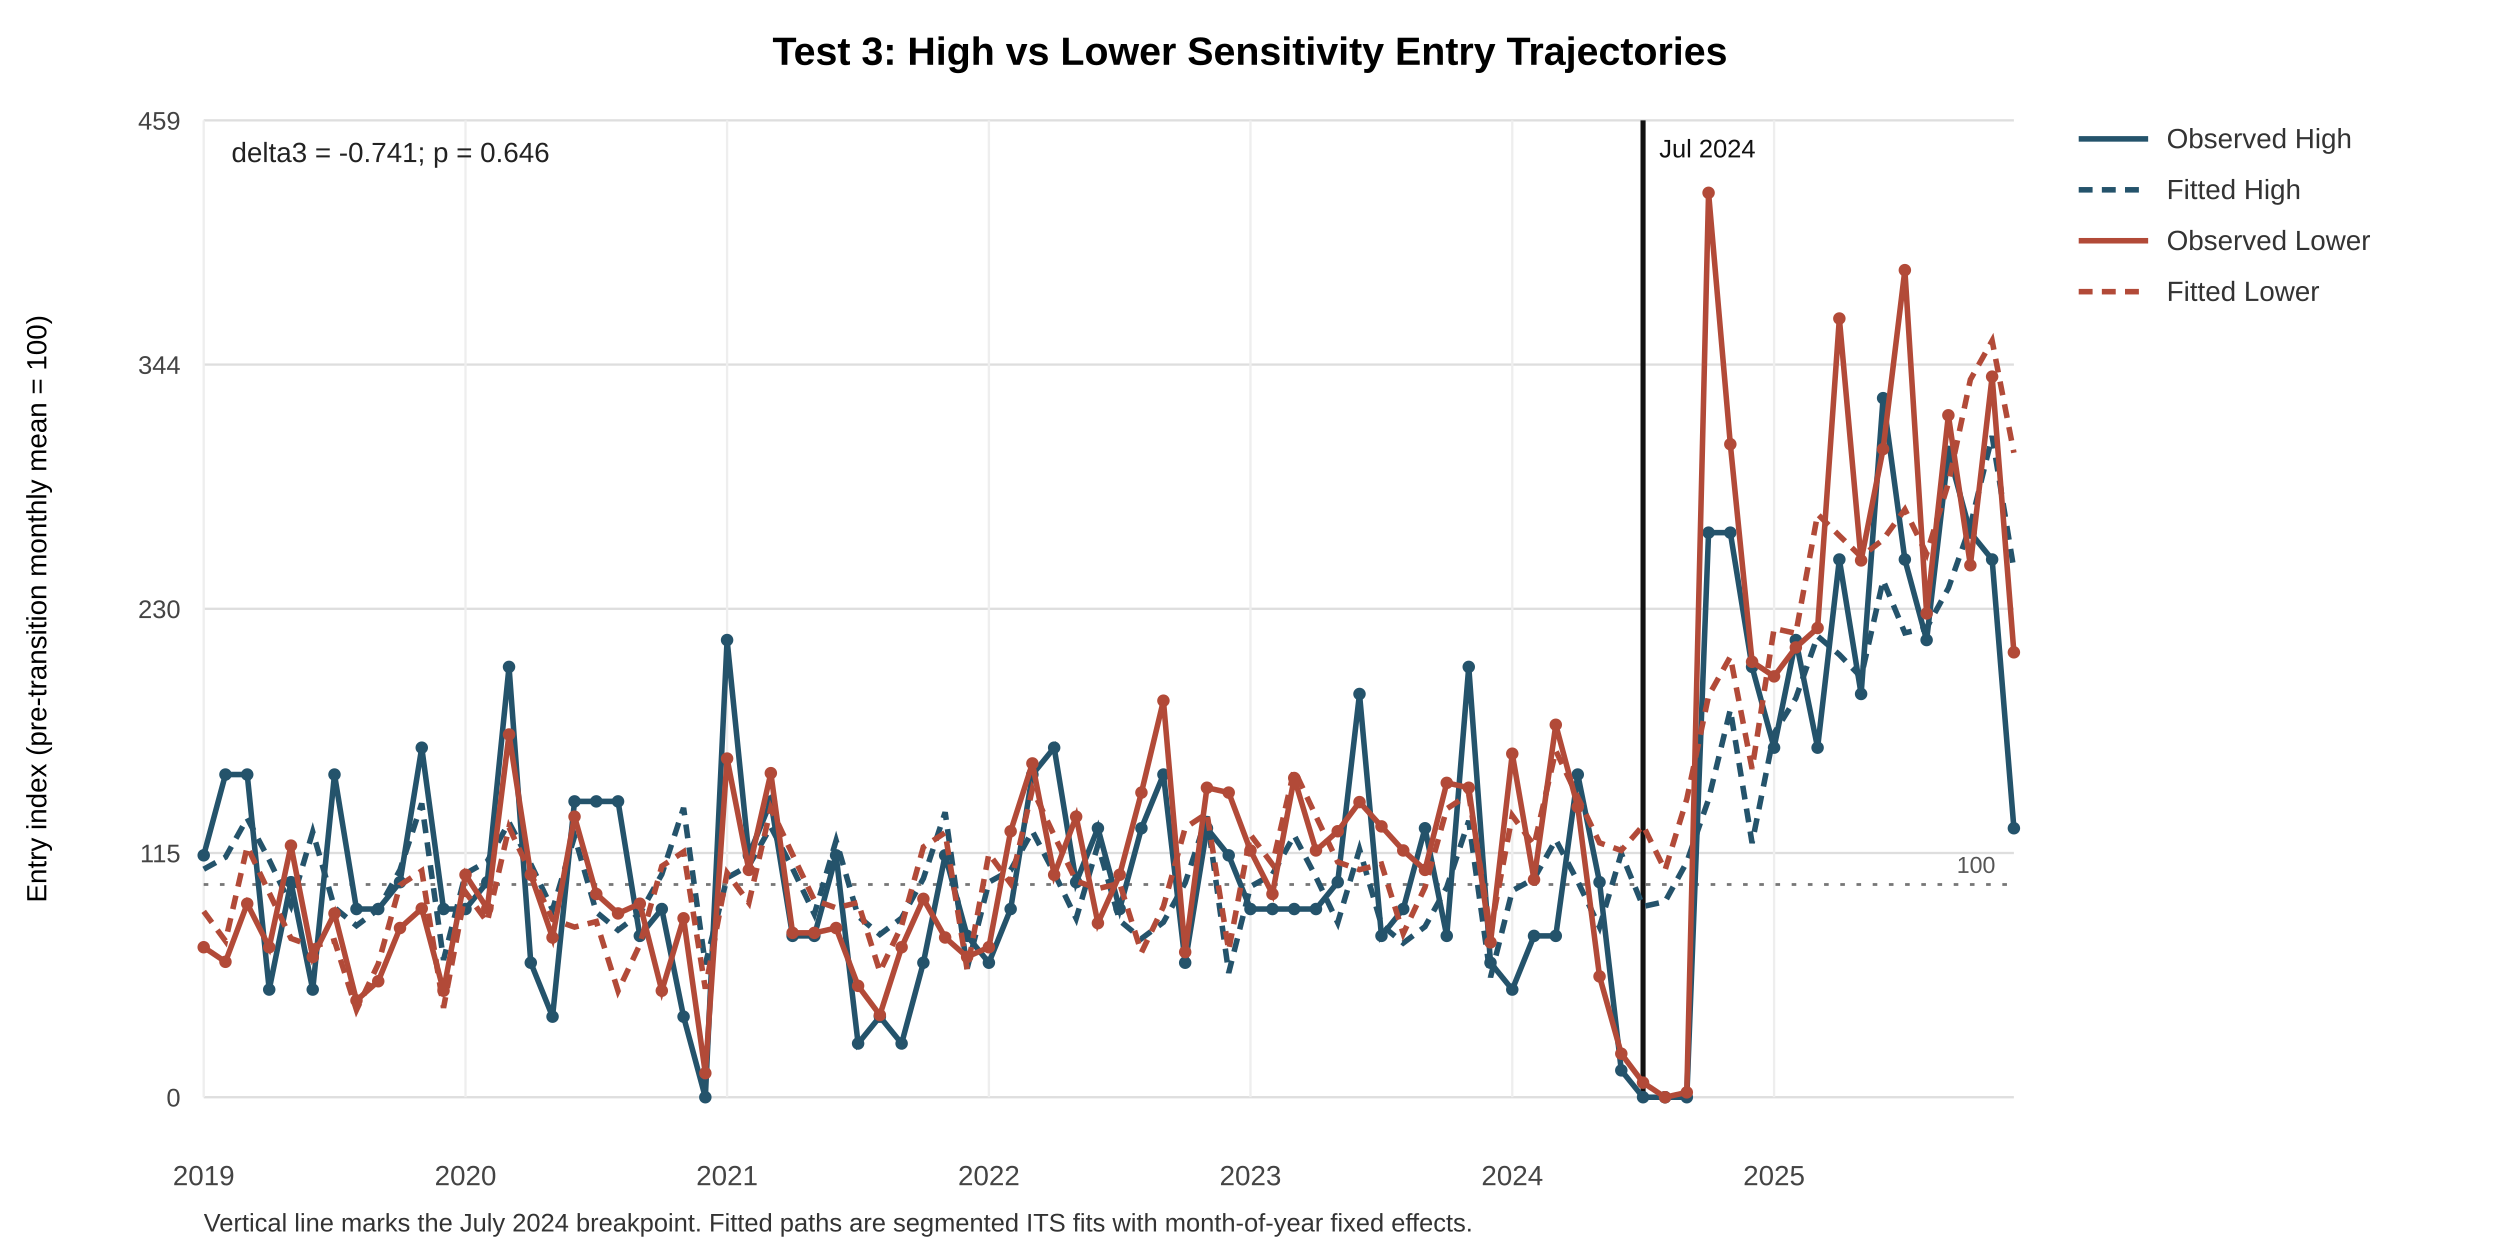
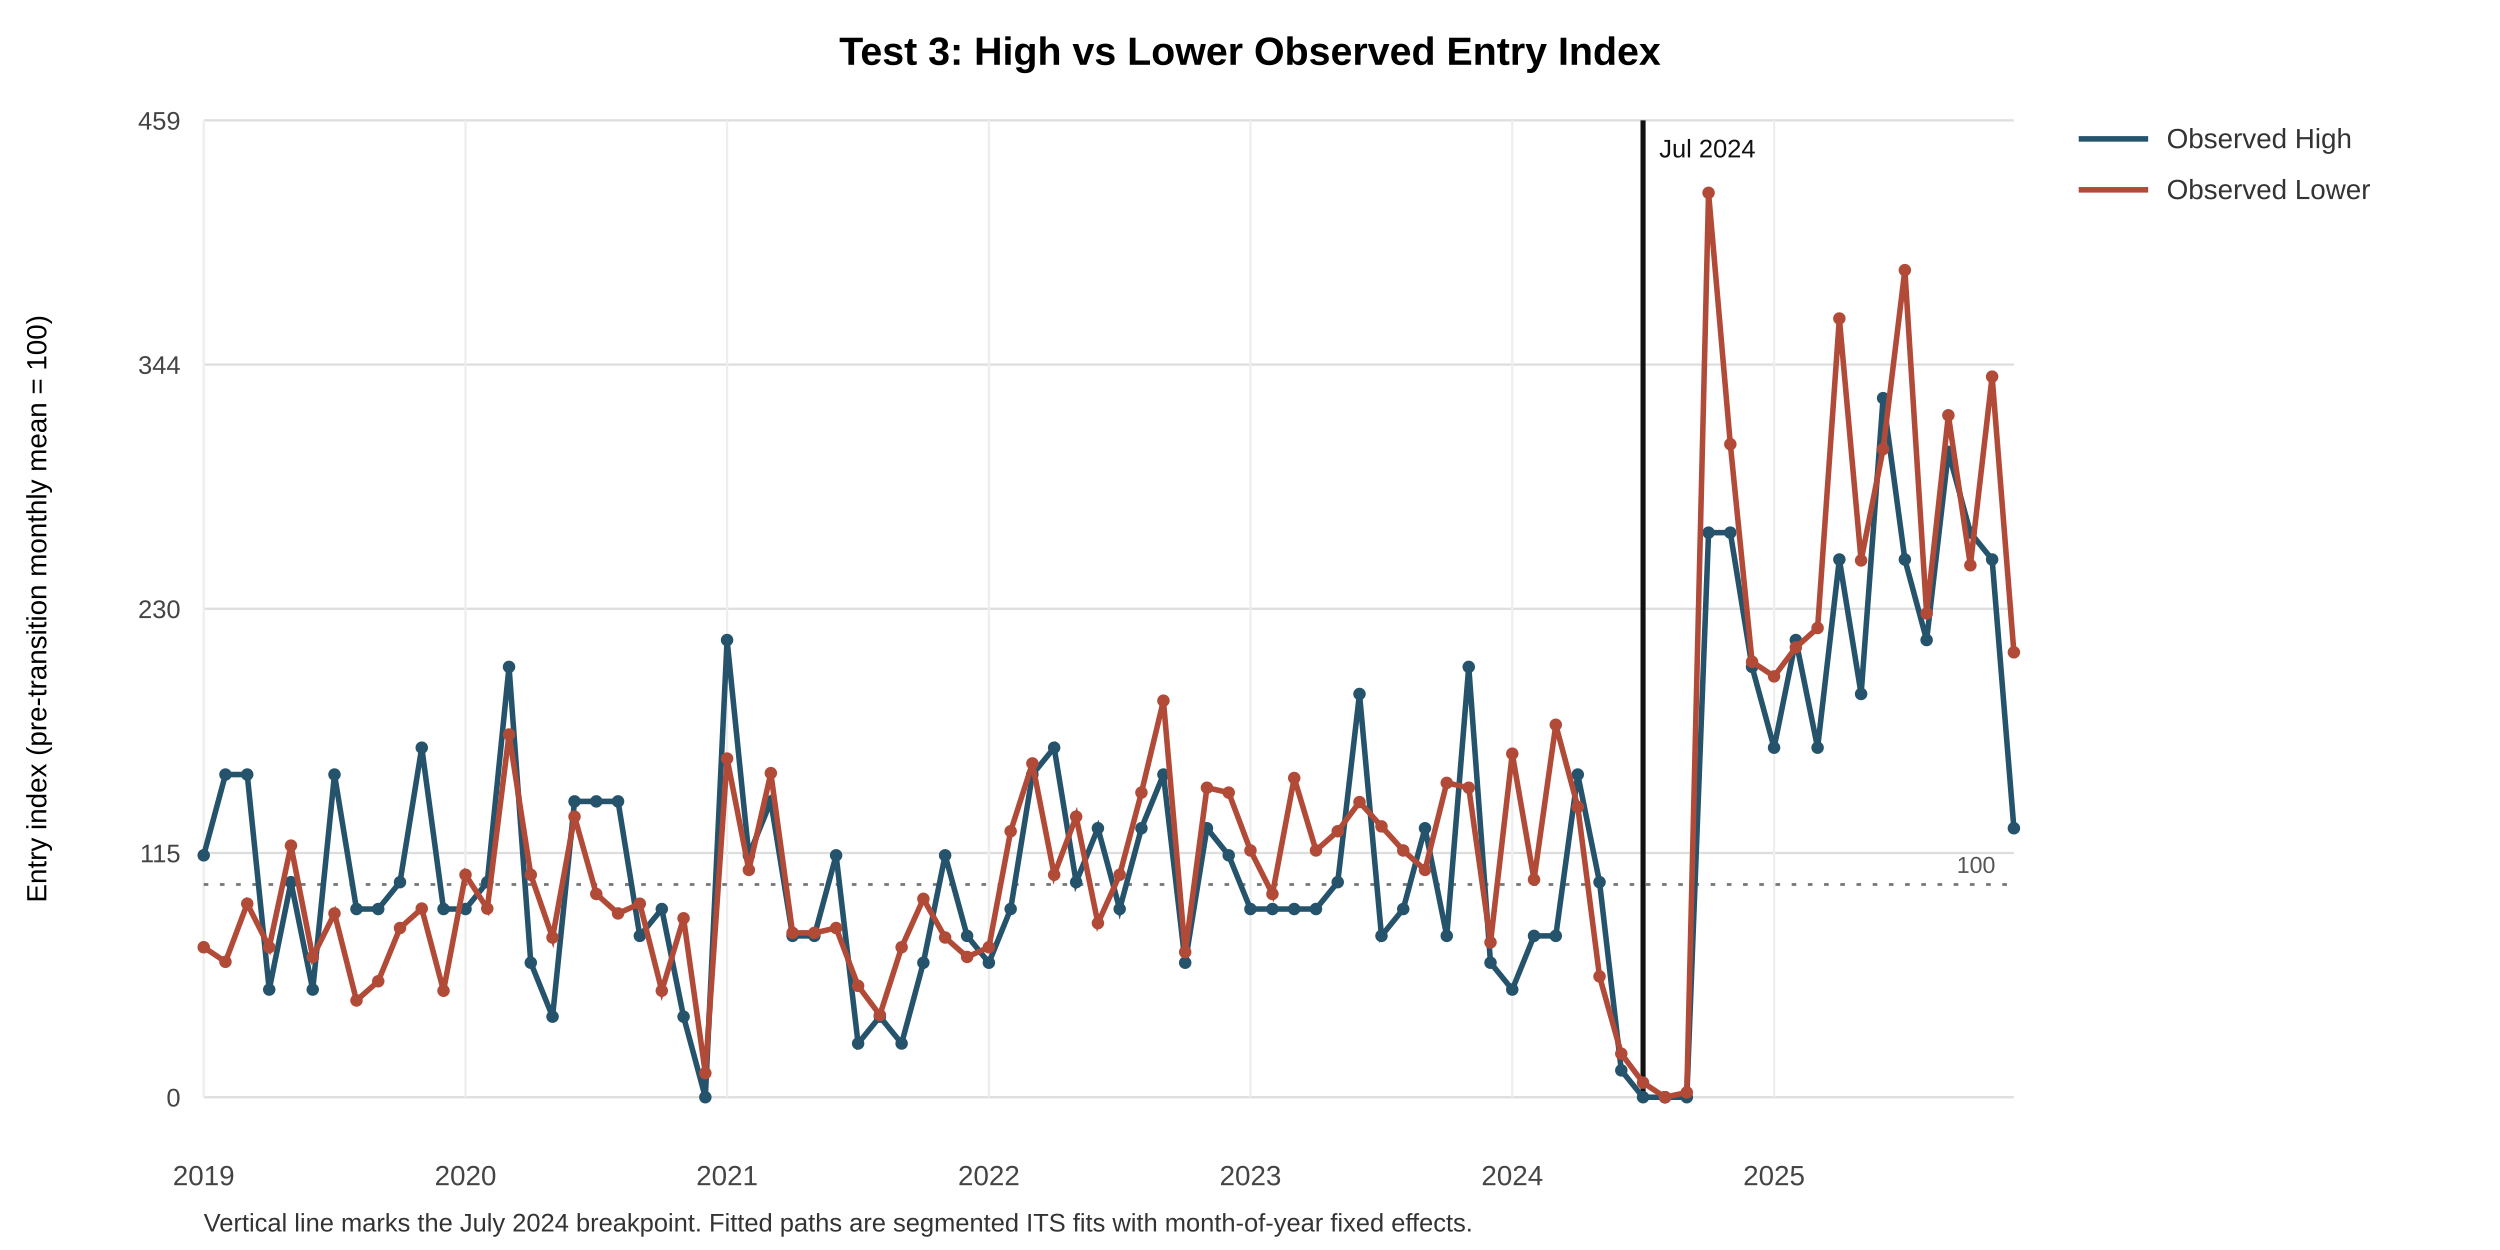
<svg xmlns="http://www.w3.org/2000/svg" width="1080" height="540" viewBox="0 0 1080 540">
  <rect width="100%" height="100%" fill="#ffffff" />
-   <text x="540.0" y="28" text-anchor="middle" font-family="Arial, sans-serif" font-size="17" font-weight="700">Test 3: High vs Lower Sensitivity Entry Trajectories</text>
+   <text x="540.0" y="28" text-anchor="middle" font-family="Arial, sans-serif" font-size="17" font-weight="700">Test 3: High vs Lower Observed Entry Index</text>
  <line x1="88" y1="474.0" x2="870" y2="474.0" stroke="#dedede" />
  <text x="78" y="478.0" text-anchor="end" font-family="Arial, sans-serif" font-size="11" fill="#444">0</text>
  <line x1="88" y1="368.5" x2="870" y2="368.5" stroke="#dedede" />
  <text x="78" y="372.5" text-anchor="end" font-family="Arial, sans-serif" font-size="11" fill="#444">115</text>
  <line x1="88" y1="263.0" x2="870" y2="263.0" stroke="#dedede" />
  <text x="78" y="267.0" text-anchor="end" font-family="Arial, sans-serif" font-size="11" fill="#444">230</text>
  <line x1="88" y1="157.5" x2="870" y2="157.5" stroke="#dedede" />
  <text x="78" y="161.5" text-anchor="end" font-family="Arial, sans-serif" font-size="11" fill="#444">344</text>
  <line x1="88" y1="52.0" x2="870" y2="52.0" stroke="#dedede" />
  <text x="78" y="56.0" text-anchor="end" font-family="Arial, sans-serif" font-size="11" fill="#444">459</text>
  <line x1="88.0" y1="52" x2="88.0" y2="474" stroke="#eeeeee" />
  <text x="88.0" y="512" text-anchor="middle" font-family="Arial, sans-serif" font-size="12" fill="#444">2019</text>
  <line x1="201.1" y1="52" x2="201.1" y2="474" stroke="#eeeeee" />
  <text x="201.1" y="512" text-anchor="middle" font-family="Arial, sans-serif" font-size="12" fill="#444">2020</text>
  <line x1="314.1" y1="52" x2="314.1" y2="474" stroke="#eeeeee" />
  <text x="314.1" y="512" text-anchor="middle" font-family="Arial, sans-serif" font-size="12" fill="#444">2021</text>
  <line x1="427.2" y1="52" x2="427.2" y2="474" stroke="#eeeeee" />
  <text x="427.2" y="512" text-anchor="middle" font-family="Arial, sans-serif" font-size="12" fill="#444">2022</text>
  <line x1="540.2" y1="52" x2="540.2" y2="474" stroke="#eeeeee" />
  <text x="540.2" y="512" text-anchor="middle" font-family="Arial, sans-serif" font-size="12" fill="#444">2023</text>
  <line x1="653.3" y1="52" x2="653.3" y2="474" stroke="#eeeeee" />
  <text x="653.3" y="512" text-anchor="middle" font-family="Arial, sans-serif" font-size="12" fill="#444">2024</text>
  <line x1="766.4" y1="52" x2="766.4" y2="474" stroke="#eeeeee" />
  <text x="766.4" y="512" text-anchor="middle" font-family="Arial, sans-serif" font-size="12" fill="#444">2025</text>
  <line x1="88" y1="382.1" x2="870" y2="382.1" stroke="#777" stroke-width="1.2" stroke-dasharray="2 5" />
  <text x="862" y="377.1" text-anchor="end" font-family="Arial, sans-serif" font-size="10" fill="#555">100</text>
  <line x1="709.8" y1="52" x2="709.8" y2="474" stroke="#111" stroke-width="2.2" />
  <text x="716.8" y="68" font-family="Arial, sans-serif" font-size="11" fill="#111">Jul 2024</text>
  <polyline fill="none" stroke="#24536b" stroke-width="2.4" points="88.0,369.5 97.4,334.6 106.8,334.6 116.3,427.5 125.7,381.1 135.1,427.5 144.5,334.6 154.0,392.7 163.4,392.7 172.8,381.1 182.2,323.0 191.6,392.7 201.1,392.7 210.5,381.1 219.9,288.1 229.3,415.9 238.7,439.2 248.2,346.2 257.6,346.2 267.0,346.2 276.4,404.3 285.9,392.7 295.3,439.2 304.7,474.0 314.1,276.5 323.5,369.5 333.0,346.2 342.4,404.3 351.8,404.3 361.2,369.5 370.7,450.8 380.1,439.2 389.5,450.8 398.9,415.9 408.3,369.5 417.8,404.3 427.2,415.9 436.6,392.7 446.0,334.6 455.4,323.0 464.9,381.1 474.3,357.8 483.7,392.7 493.1,357.8 502.6,334.6 512.0,415.9 521.4,357.8 530.8,369.5 540.2,392.7 549.7,392.7 559.1,392.7 568.5,392.7 577.9,381.1 587.3,299.8 596.8,404.3 606.2,392.7 615.6,357.8 625.0,404.3 634.5,288.1 643.9,415.9 653.3,427.5 662.7,404.3 672.1,404.3 681.6,334.6 691.0,381.1 700.4,462.4 709.8,474.0 719.3,474.0 728.7,474.0 738.1,230.1 747.5,230.1 756.9,288.1 766.4,323.0 775.8,276.5 785.2,323.0 794.6,241.7 804.0,299.8 813.5,172.0 822.9,241.7 832.3,276.5 841.7,195.2 851.2,230.1 860.6,241.7 870.0,357.8" />
  <circle cx="88.0" cy="369.5" r="2.7" fill="#24536b" />
  <circle cx="97.4" cy="334.6" r="2.7" fill="#24536b" />
  <circle cx="106.8" cy="334.6" r="2.7" fill="#24536b" />
  <circle cx="116.3" cy="427.5" r="2.7" fill="#24536b" />
  <circle cx="125.7" cy="381.1" r="2.7" fill="#24536b" />
  <circle cx="135.1" cy="427.5" r="2.7" fill="#24536b" />
  <circle cx="144.5" cy="334.6" r="2.7" fill="#24536b" />
  <circle cx="154.0" cy="392.7" r="2.7" fill="#24536b" />
  <circle cx="163.4" cy="392.7" r="2.7" fill="#24536b" />
  <circle cx="172.8" cy="381.1" r="2.7" fill="#24536b" />
  <circle cx="182.2" cy="323.0" r="2.7" fill="#24536b" />
  <circle cx="191.6" cy="392.7" r="2.7" fill="#24536b" />
  <circle cx="201.1" cy="392.7" r="2.7" fill="#24536b" />
  <circle cx="210.5" cy="381.1" r="2.7" fill="#24536b" />
  <circle cx="219.9" cy="288.1" r="2.7" fill="#24536b" />
  <circle cx="229.3" cy="415.9" r="2.7" fill="#24536b" />
  <circle cx="238.7" cy="439.2" r="2.7" fill="#24536b" />
  <circle cx="248.2" cy="346.2" r="2.7" fill="#24536b" />
  <circle cx="257.6" cy="346.2" r="2.7" fill="#24536b" />
  <circle cx="267.0" cy="346.2" r="2.7" fill="#24536b" />
  <circle cx="276.4" cy="404.3" r="2.7" fill="#24536b" />
  <circle cx="285.9" cy="392.7" r="2.7" fill="#24536b" />
  <circle cx="295.3" cy="439.2" r="2.7" fill="#24536b" />
  <circle cx="304.7" cy="474.0" r="2.7" fill="#24536b" />
  <circle cx="314.1" cy="276.5" r="2.7" fill="#24536b" />
  <circle cx="323.5" cy="369.5" r="2.7" fill="#24536b" />
  <circle cx="333.0" cy="346.2" r="2.7" fill="#24536b" />
  <circle cx="342.4" cy="404.3" r="2.7" fill="#24536b" />
  <circle cx="351.8" cy="404.3" r="2.7" fill="#24536b" />
  <circle cx="361.2" cy="369.5" r="2.7" fill="#24536b" />
  <circle cx="370.7" cy="450.8" r="2.7" fill="#24536b" />
  <circle cx="380.1" cy="439.2" r="2.7" fill="#24536b" />
  <circle cx="389.5" cy="450.8" r="2.7" fill="#24536b" />
  <circle cx="398.9" cy="415.9" r="2.7" fill="#24536b" />
  <circle cx="408.3" cy="369.5" r="2.7" fill="#24536b" />
  <circle cx="417.8" cy="404.3" r="2.7" fill="#24536b" />
  <circle cx="427.2" cy="415.9" r="2.7" fill="#24536b" />
  <circle cx="436.6" cy="392.7" r="2.7" fill="#24536b" />
  <circle cx="446.0" cy="334.6" r="2.7" fill="#24536b" />
  <circle cx="455.4" cy="323.0" r="2.7" fill="#24536b" />
  <circle cx="464.9" cy="381.1" r="2.7" fill="#24536b" />
  <circle cx="474.3" cy="357.8" r="2.7" fill="#24536b" />
  <circle cx="483.7" cy="392.7" r="2.7" fill="#24536b" />
  <circle cx="493.1" cy="357.8" r="2.7" fill="#24536b" />
  <circle cx="502.6" cy="334.6" r="2.7" fill="#24536b" />
  <circle cx="512.0" cy="415.9" r="2.7" fill="#24536b" />
  <circle cx="521.4" cy="357.8" r="2.7" fill="#24536b" />
  <circle cx="530.8" cy="369.5" r="2.7" fill="#24536b" />
  <circle cx="540.2" cy="392.7" r="2.7" fill="#24536b" />
  <circle cx="549.7" cy="392.7" r="2.7" fill="#24536b" />
  <circle cx="559.1" cy="392.7" r="2.7" fill="#24536b" />
  <circle cx="568.5" cy="392.7" r="2.7" fill="#24536b" />
  <circle cx="577.9" cy="381.1" r="2.7" fill="#24536b" />
  <circle cx="587.3" cy="299.8" r="2.7" fill="#24536b" />
  <circle cx="596.8" cy="404.3" r="2.7" fill="#24536b" />
  <circle cx="606.2" cy="392.7" r="2.7" fill="#24536b" />
  <circle cx="615.6" cy="357.8" r="2.7" fill="#24536b" />
  <circle cx="625.0" cy="404.3" r="2.7" fill="#24536b" />
  <circle cx="634.5" cy="288.1" r="2.7" fill="#24536b" />
  <circle cx="643.9" cy="415.9" r="2.7" fill="#24536b" />
  <circle cx="653.3" cy="427.5" r="2.7" fill="#24536b" />
  <circle cx="662.7" cy="404.3" r="2.7" fill="#24536b" />
  <circle cx="672.1" cy="404.3" r="2.7" fill="#24536b" />
  <circle cx="681.6" cy="334.6" r="2.7" fill="#24536b" />
  <circle cx="691.0" cy="381.1" r="2.7" fill="#24536b" />
  <circle cx="700.4" cy="462.4" r="2.7" fill="#24536b" />
  <circle cx="709.8" cy="474.0" r="2.7" fill="#24536b" />
  <circle cx="719.3" cy="474.0" r="2.7" fill="#24536b" />
  <circle cx="728.7" cy="474.0" r="2.7" fill="#24536b" />
  <circle cx="738.1" cy="230.1" r="2.7" fill="#24536b" />
  <circle cx="747.5" cy="230.1" r="2.7" fill="#24536b" />
  <circle cx="756.9" cy="288.1" r="2.7" fill="#24536b" />
  <circle cx="766.4" cy="323.0" r="2.7" fill="#24536b" />
  <circle cx="775.8" cy="276.5" r="2.7" fill="#24536b" />
  <circle cx="785.2" cy="323.0" r="2.7" fill="#24536b" />
  <circle cx="794.6" cy="241.7" r="2.7" fill="#24536b" />
  <circle cx="804.0" cy="299.8" r="2.7" fill="#24536b" />
  <circle cx="813.5" cy="172.0" r="2.7" fill="#24536b" />
  <circle cx="822.9" cy="241.7" r="2.7" fill="#24536b" />
  <circle cx="832.3" cy="276.5" r="2.7" fill="#24536b" />
  <circle cx="841.7" cy="195.2" r="2.7" fill="#24536b" />
  <circle cx="851.2" cy="230.1" r="2.7" fill="#24536b" />
  <circle cx="860.6" cy="241.7" r="2.7" fill="#24536b" />
  <circle cx="870.0" cy="357.8" r="2.7" fill="#24536b" />
  <line x1="898" y1="60" x2="928" y2="60" stroke="#24536b" stroke-width="2.4" />
  <text x="936" y="64" font-family="Arial, sans-serif" font-size="12" fill="#333">Observed High</text>
-   <polyline fill="none" stroke="#24536b" stroke-width="2.4" stroke-dasharray="6 4" points="88.0,375.5 97.4,370.3 106.8,353.5 116.3,371.5 125.7,391.2 135.1,359.4 144.5,392.1 154.0,399.9 163.4,392.8 172.8,375.8 182.2,347.1 191.6,414.7 201.1,377.4 210.5,372.1 219.9,355.3 229.3,373.3 238.7,393.0 248.2,361.3 257.6,394.0 267.0,401.8 276.4,394.7 285.9,377.7 295.3,349.0 304.7,416.6 314.1,379.2 323.5,374.0 333.0,357.2 342.4,375.2 351.8,394.9 361.2,363.1 370.7,395.8 380.1,403.7 389.5,396.6 398.9,379.5 408.3,350.9 417.8,418.4 427.2,381.1 436.6,375.9 446.0,359.1 455.4,377.1 464.9,396.8 474.3,365.0 483.7,397.7 493.1,405.5 502.6,398.4 512.0,381.4 521.4,352.7 530.8,420.3 540.2,383.0 549.7,377.7 559.1,360.9 568.5,378.9 577.9,398.6 587.3,366.9 596.8,399.6 606.2,407.4 615.6,400.3 625.0,383.3 634.5,354.6 643.9,422.2 653.3,384.8 662.7,379.6 672.1,362.8 681.6,380.8 691.0,400.5 700.4,368.7 709.8,391.6 719.3,389.5 728.7,372.4 738.1,345.3 747.5,306.6 756.9,364.2 766.4,316.8 775.8,301.6 785.2,274.8 794.6,282.8 804.0,292.5 813.5,250.7 822.9,273.4 832.3,271.2 841.7,254.1 851.2,227.1 860.6,188.4 870.0,246.0" />
-   <line x1="898" y1="82" x2="928" y2="82" stroke="#24536b" stroke-width="2.4" stroke-dasharray="6 4" />
-   <text x="936" y="86" font-family="Arial, sans-serif" font-size="12" fill="#333">Fitted High</text>
  <polyline fill="none" stroke="#b24a38" stroke-width="2.4" points="88.0,409.2 97.4,415.5 106.8,390.4 116.3,409.2 125.7,365.3 135.1,413.4 144.5,394.6 154.0,432.2 163.4,423.9 172.8,400.9 182.2,392.5 191.6,428.0 201.1,377.9 210.5,392.5 219.9,317.3 229.3,377.9 238.7,405.0 248.2,352.8 257.6,386.2 267.0,394.6 276.4,390.4 285.9,428.0 295.3,396.7 304.7,463.6 314.1,327.7 323.5,375.8 333.0,334.0 342.4,403.0 351.8,403.0 361.2,400.9 370.7,425.9 380.1,438.5 389.5,409.2 398.9,388.3 408.3,405.0 417.8,413.4 427.2,409.2 436.6,359.1 446.0,329.8 455.4,377.9 464.9,352.8 474.3,398.8 483.7,377.9 493.1,342.4 502.6,302.7 512.0,411.3 521.4,340.3 530.8,342.4 540.2,367.4 549.7,386.2 559.1,336.1 568.5,367.4 577.9,359.1 587.3,346.5 596.8,357.0 606.2,367.4 615.6,375.8 625.0,338.2 634.5,340.3 643.9,407.1 653.3,325.6 662.7,380.0 672.1,313.1 681.6,348.6 691.0,421.8 700.4,455.2 709.8,467.7 719.3,474.0 728.7,471.9 738.1,83.3 747.5,191.9 756.9,285.9 766.4,292.2 775.8,279.7 785.2,271.3 794.6,137.6 804.0,242.1 813.5,194.0 822.9,116.7 832.3,265.0 841.7,179.4 851.2,244.2 860.6,162.7 870.0,281.8" />
  <circle cx="88.0" cy="409.2" r="2.7" fill="#b24a38" />
  <circle cx="97.4" cy="415.5" r="2.7" fill="#b24a38" />
  <circle cx="106.8" cy="390.4" r="2.7" fill="#b24a38" />
  <circle cx="116.3" cy="409.2" r="2.7" fill="#b24a38" />
  <circle cx="125.7" cy="365.3" r="2.7" fill="#b24a38" />
  <circle cx="135.1" cy="413.4" r="2.7" fill="#b24a38" />
  <circle cx="144.5" cy="394.6" r="2.7" fill="#b24a38" />
  <circle cx="154.0" cy="432.2" r="2.7" fill="#b24a38" />
  <circle cx="163.4" cy="423.9" r="2.7" fill="#b24a38" />
  <circle cx="172.8" cy="400.9" r="2.7" fill="#b24a38" />
  <circle cx="182.2" cy="392.5" r="2.7" fill="#b24a38" />
  <circle cx="191.6" cy="428.0" r="2.7" fill="#b24a38" />
  <circle cx="201.1" cy="377.9" r="2.7" fill="#b24a38" />
  <circle cx="210.5" cy="392.5" r="2.7" fill="#b24a38" />
  <circle cx="219.9" cy="317.3" r="2.7" fill="#b24a38" />
  <circle cx="229.3" cy="377.9" r="2.7" fill="#b24a38" />
  <circle cx="238.7" cy="405.0" r="2.7" fill="#b24a38" />
  <circle cx="248.2" cy="352.8" r="2.7" fill="#b24a38" />
  <circle cx="257.6" cy="386.2" r="2.7" fill="#b24a38" />
  <circle cx="267.0" cy="394.6" r="2.7" fill="#b24a38" />
  <circle cx="276.4" cy="390.4" r="2.7" fill="#b24a38" />
  <circle cx="285.9" cy="428.0" r="2.7" fill="#b24a38" />
  <circle cx="295.3" cy="396.7" r="2.7" fill="#b24a38" />
  <circle cx="304.7" cy="463.6" r="2.7" fill="#b24a38" />
  <circle cx="314.1" cy="327.7" r="2.7" fill="#b24a38" />
  <circle cx="323.5" cy="375.8" r="2.7" fill="#b24a38" />
  <circle cx="333.0" cy="334.0" r="2.7" fill="#b24a38" />
  <circle cx="342.4" cy="403.0" r="2.7" fill="#b24a38" />
  <circle cx="351.8" cy="403.0" r="2.7" fill="#b24a38" />
  <circle cx="361.2" cy="400.9" r="2.7" fill="#b24a38" />
  <circle cx="370.7" cy="425.9" r="2.7" fill="#b24a38" />
  <circle cx="380.1" cy="438.5" r="2.7" fill="#b24a38" />
  <circle cx="389.5" cy="409.2" r="2.7" fill="#b24a38" />
  <circle cx="398.9" cy="388.3" r="2.7" fill="#b24a38" />
  <circle cx="408.3" cy="405.0" r="2.7" fill="#b24a38" />
  <circle cx="417.8" cy="413.4" r="2.7" fill="#b24a38" />
  <circle cx="427.2" cy="409.2" r="2.7" fill="#b24a38" />
  <circle cx="436.6" cy="359.1" r="2.7" fill="#b24a38" />
  <circle cx="446.0" cy="329.8" r="2.7" fill="#b24a38" />
  <circle cx="455.4" cy="377.9" r="2.7" fill="#b24a38" />
  <circle cx="464.9" cy="352.8" r="2.7" fill="#b24a38" />
  <circle cx="474.3" cy="398.8" r="2.7" fill="#b24a38" />
  <circle cx="483.7" cy="377.9" r="2.7" fill="#b24a38" />
  <circle cx="493.1" cy="342.4" r="2.7" fill="#b24a38" />
  <circle cx="502.6" cy="302.7" r="2.7" fill="#b24a38" />
  <circle cx="512.0" cy="411.3" r="2.7" fill="#b24a38" />
  <circle cx="521.4" cy="340.3" r="2.7" fill="#b24a38" />
  <circle cx="530.8" cy="342.4" r="2.7" fill="#b24a38" />
  <circle cx="540.2" cy="367.4" r="2.7" fill="#b24a38" />
  <circle cx="549.7" cy="386.2" r="2.7" fill="#b24a38" />
  <circle cx="559.1" cy="336.1" r="2.7" fill="#b24a38" />
  <circle cx="568.5" cy="367.4" r="2.7" fill="#b24a38" />
  <circle cx="577.9" cy="359.1" r="2.7" fill="#b24a38" />
  <circle cx="587.3" cy="346.5" r="2.7" fill="#b24a38" />
  <circle cx="596.8" cy="357.0" r="2.7" fill="#b24a38" />
  <circle cx="606.2" cy="367.4" r="2.7" fill="#b24a38" />
  <circle cx="615.6" cy="375.8" r="2.7" fill="#b24a38" />
  <circle cx="625.0" cy="338.2" r="2.7" fill="#b24a38" />
  <circle cx="634.5" cy="340.3" r="2.7" fill="#b24a38" />
  <circle cx="643.9" cy="407.1" r="2.7" fill="#b24a38" />
  <circle cx="653.3" cy="325.6" r="2.7" fill="#b24a38" />
  <circle cx="662.7" cy="380.0" r="2.7" fill="#b24a38" />
  <circle cx="672.1" cy="313.1" r="2.7" fill="#b24a38" />
  <circle cx="681.6" cy="348.6" r="2.7" fill="#b24a38" />
  <circle cx="691.0" cy="421.8" r="2.7" fill="#b24a38" />
  <circle cx="700.4" cy="455.2" r="2.7" fill="#b24a38" />
  <circle cx="709.8" cy="467.7" r="2.7" fill="#b24a38" />
  <circle cx="719.3" cy="474.0" r="2.7" fill="#b24a38" />
  <circle cx="728.7" cy="471.9" r="2.7" fill="#b24a38" />
  <circle cx="738.1" cy="83.3" r="2.7" fill="#b24a38" />
  <circle cx="747.5" cy="191.9" r="2.7" fill="#b24a38" />
  <circle cx="756.9" cy="285.9" r="2.7" fill="#b24a38" />
  <circle cx="766.4" cy="292.2" r="2.7" fill="#b24a38" />
  <circle cx="775.8" cy="279.7" r="2.7" fill="#b24a38" />
  <circle cx="785.2" cy="271.3" r="2.7" fill="#b24a38" />
  <circle cx="794.6" cy="137.6" r="2.7" fill="#b24a38" />
  <circle cx="804.0" cy="242.1" r="2.7" fill="#b24a38" />
  <circle cx="813.5" cy="194.0" r="2.7" fill="#b24a38" />
  <circle cx="822.9" cy="116.7" r="2.7" fill="#b24a38" />
  <circle cx="832.3" cy="265.0" r="2.7" fill="#b24a38" />
  <circle cx="841.7" cy="179.4" r="2.7" fill="#b24a38" />
  <circle cx="851.2" cy="244.2" r="2.7" fill="#b24a38" />
  <circle cx="860.6" cy="162.7" r="2.7" fill="#b24a38" />
  <circle cx="870.0" cy="281.8" r="2.7" fill="#b24a38" />
-   <line x1="898" y1="104" x2="928" y2="104" stroke="#b24a38" stroke-width="2.4" />
-   <text x="936" y="108" font-family="Arial, sans-serif" font-size="12" fill="#333">Observed Lower</text>
-   <polyline fill="none" stroke="#b24a38" stroke-width="2.4" stroke-dasharray="6 4" points="88.0,393.7 97.4,406.5 106.8,365.7 116.3,385.7 125.7,405.4 135.1,408.8 144.5,406.4 154.0,436.3 163.4,416.4 172.8,382.4 182.2,376.2 191.6,435.4 201.1,385.4 210.5,398.3 219.9,357.4 229.3,377.4 238.7,397.2 248.2,400.5 257.6,398.1 267.0,428.1 276.4,408.1 285.9,374.2 295.3,368.0 304.7,427.1 314.1,377.1 323.5,390.0 333.0,349.1 342.4,369.2 351.8,388.9 361.2,392.2 370.7,389.9 380.1,419.8 389.5,399.9 398.9,365.9 408.3,359.7 417.8,418.9 427.2,368.8 436.6,381.7 446.0,340.9 455.4,360.9 464.9,380.6 474.3,383.9 483.7,381.6 493.1,411.5 502.6,391.6 512.0,357.6 521.4,351.4 530.8,410.6 540.2,360.6 549.7,373.4 559.1,332.6 568.5,352.6 577.9,372.4 587.3,375.7 596.8,373.3 606.2,403.3 615.6,383.3 625.0,349.4 634.5,343.2 643.9,402.3 653.3,352.3 662.7,365.2 672.1,324.3 681.6,344.4 691.0,364.1 700.4,367.4 709.8,356.6 719.3,375.9 728.7,345.2 738.1,300.6 747.5,283.7 756.9,332.2 766.4,271.5 775.8,273.6 785.2,222.1 794.6,231.4 804.0,240.5 813.5,233.1 822.9,220.1 832.3,239.3 841.7,208.7 851.2,164.0 860.6,147.2 870.0,195.6" />
-   <line x1="898" y1="126" x2="928" y2="126" stroke="#b24a38" stroke-width="2.4" stroke-dasharray="6 4" />
-   <text x="936" y="130" font-family="Arial, sans-serif" font-size="12" fill="#333">Fitted Lower</text>
+   <line x1="898" y1="82" x2="928" y2="82" stroke="#b24a38" stroke-width="2.4" />
+   <text x="936" y="86" font-family="Arial, sans-serif" font-size="12" fill="#333">Observed Lower</text>
  <text x="20" y="263.0" transform="rotate(-90 20 263.0)" text-anchor="middle" font-family="Arial, sans-serif" font-size="12">Entry index (pre-transition monthly mean = 100)</text>
-   <text x="100" y="70" font-family="Arial, sans-serif" font-size="12" fill="#222">delta3 = -0.741; p = 0.646</text>
  <text x="88" y="532" font-family="Arial, sans-serif" font-size="11" fill="#333">Vertical line marks the July 2024 breakpoint. Fitted paths are segmented ITS fits with month-of-year fixed effects.</text>
</svg>
